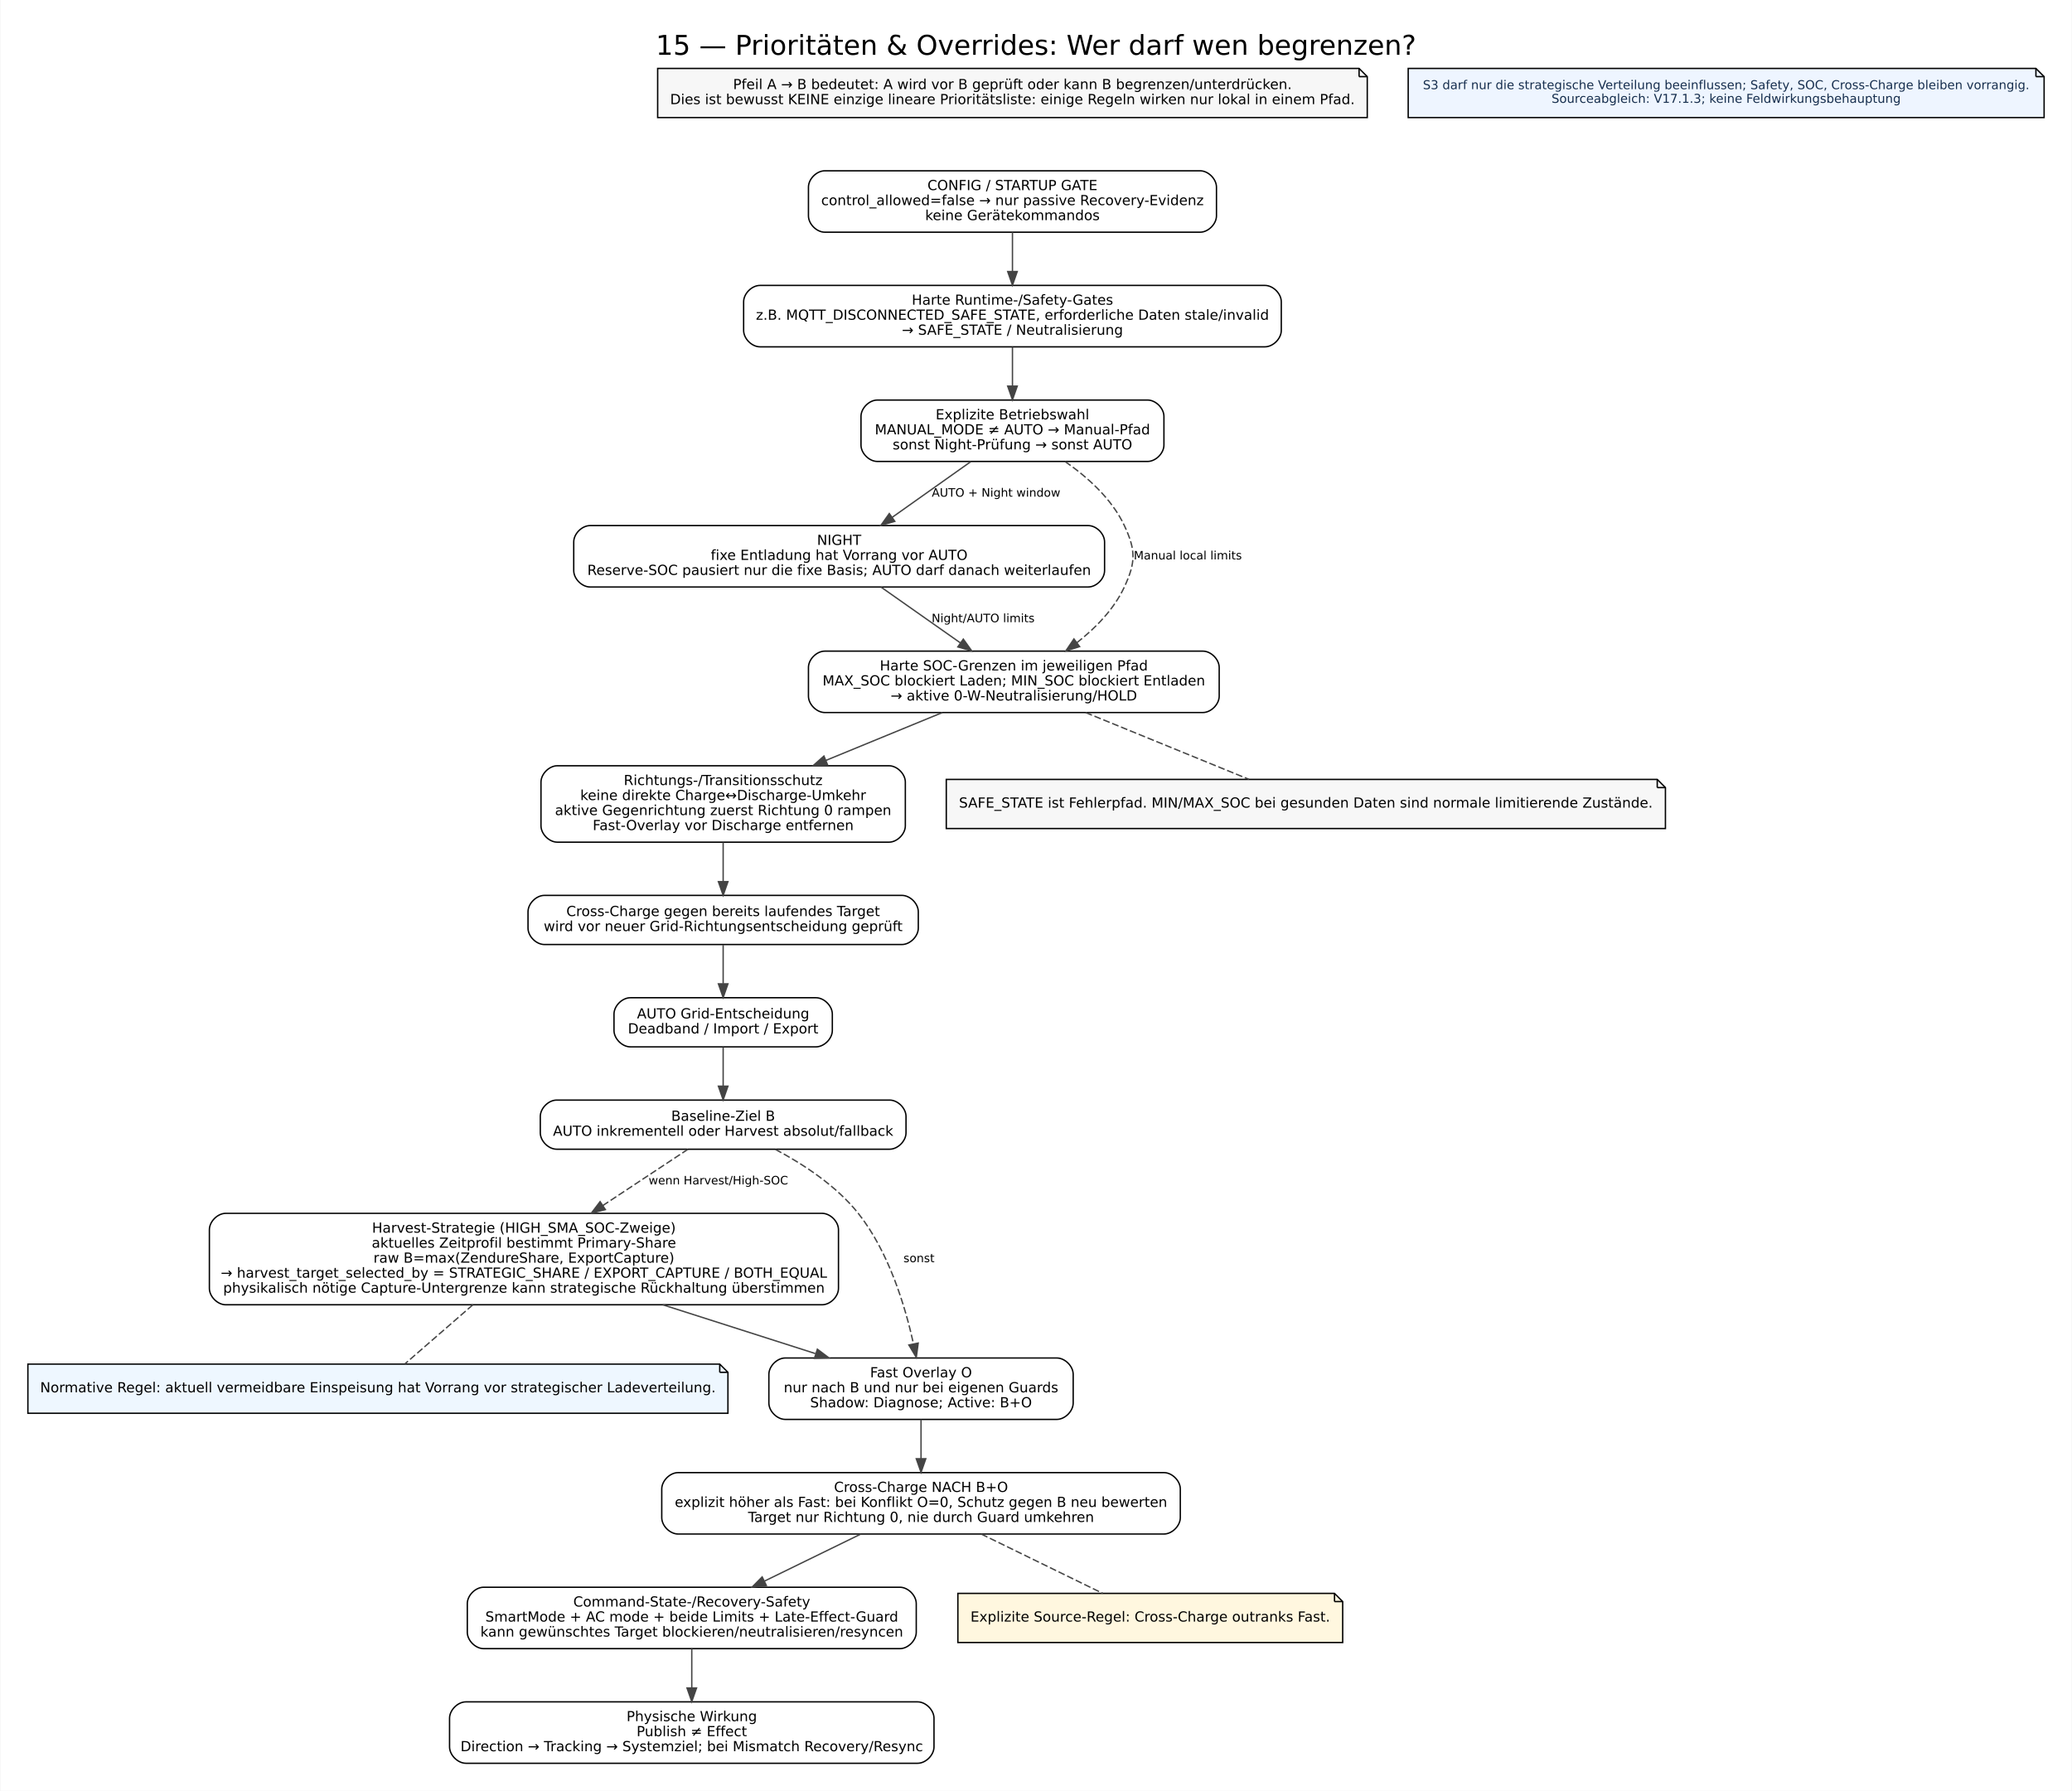
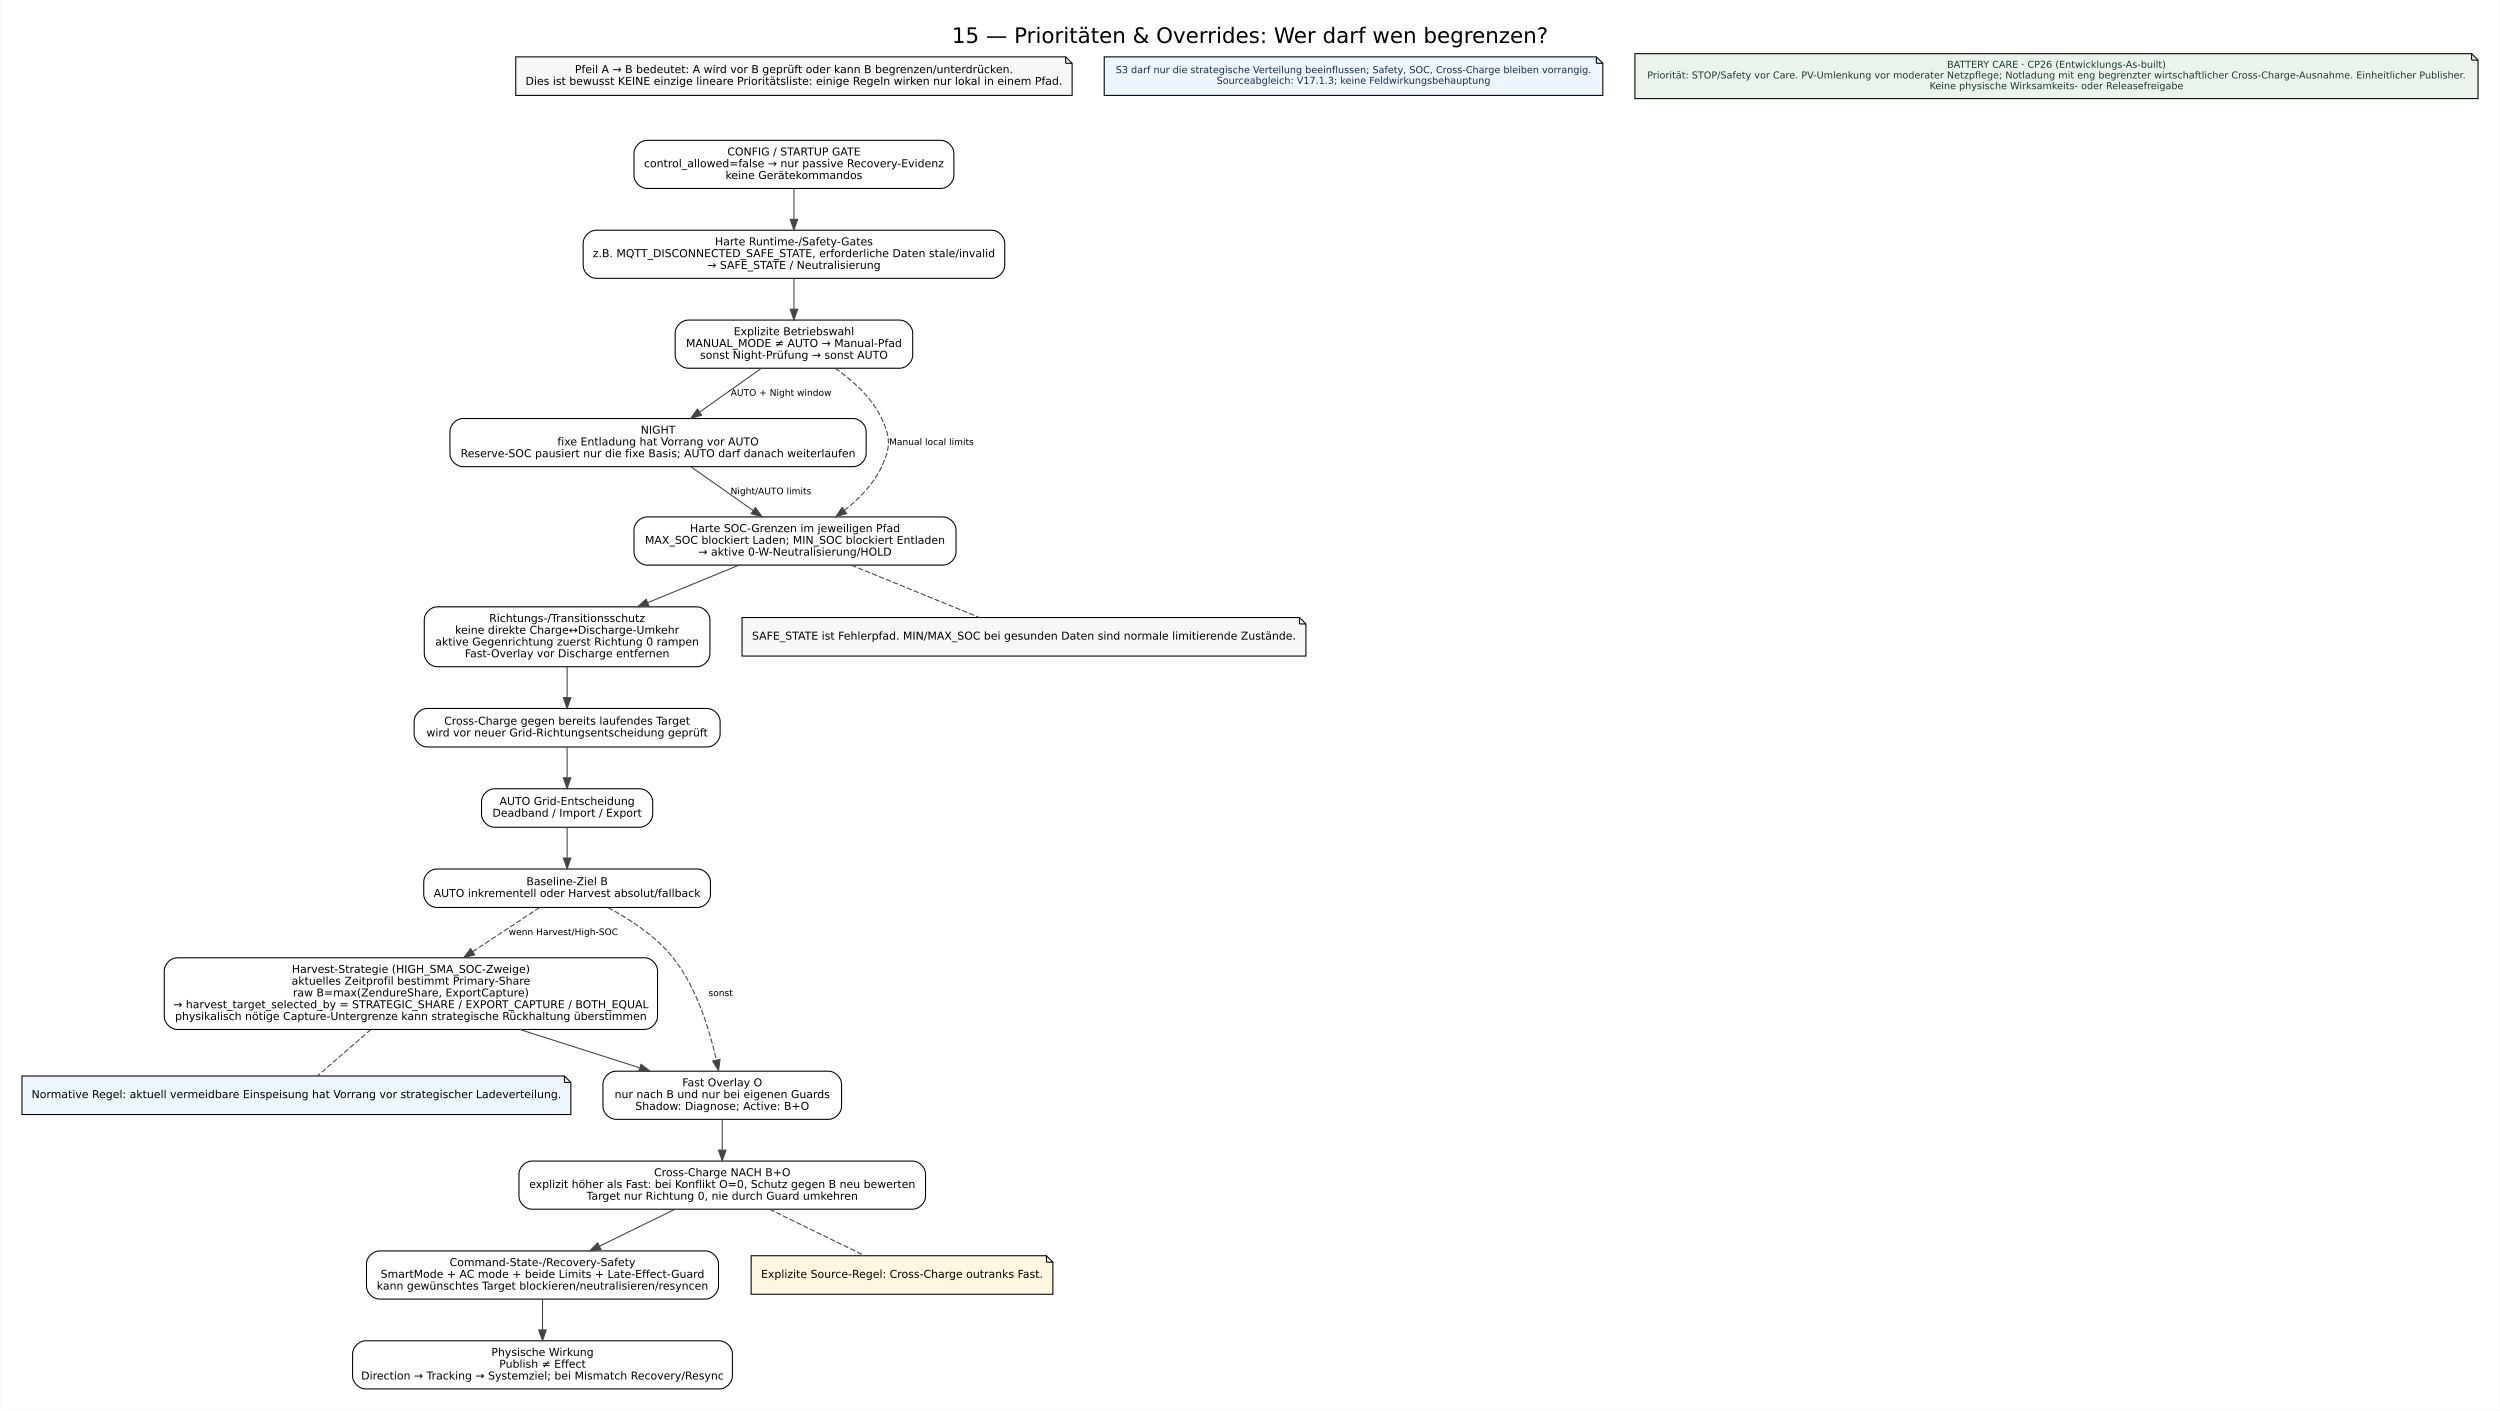
- <svg xmlns="http://www.w3.org/2000/svg" width="1518pt" height="1312pt" viewBox="0.00 0.00 1517.82 1312.32">
-   <g id="graph0" class="graph" transform="scale(1 1) rotate(0) translate(20.16 1292.16)">
-     <polygon fill="white" stroke="transparent" points="-20.16,20.16 -20.16,-1292.16 1497.66,-1292.16 1497.66,20.16 -20.16,20.16" />
-     <text text-anchor="middle" x="738.75" y="-1252" font-family="DejaVu Sans" font-size="20.00">15 — Prioritäten &amp; Overrides: Wer darf wen begrenzen?</text>
+ <svg xmlns="http://www.w3.org/2000/svg" width="2336pt" height="1318pt" viewBox="0.00 0.00 2335.82 1318.32">
+   <g id="graph0" class="graph" transform="scale(1 1) rotate(0) translate(20.16 1298.16)">
+     <polygon fill="white" stroke="transparent" points="-20.16,20.16 -20.16,-1298.16 2315.66,-1298.16 2315.66,20.16 -20.16,20.16" />
+     <text text-anchor="middle" x="1147.75" y="-1258" font-family="DejaVu Sans" font-size="20.00">15 — Prioritäten &amp; Overrides: Wer darf wen begrenzen?</text>
    <g id="node1" class="node">
-       <polygon fill="#f7f7f7" stroke="black" points="975.5,-1242 461.5,-1242 461.5,-1206 981.5,-1206 981.5,-1236 975.5,-1242" />
-       <polyline fill="none" stroke="black" points="975.5,-1242 975.5,-1236 " />
-       <polyline fill="none" stroke="black" points="981.5,-1236 975.5,-1236 " />
-       <text text-anchor="middle" x="721.5" y="-1226.84" font-family="DejaVu Sans" font-size="10.20">Pfeil A → B bedeutet: A wird vor B geprüft oder kann B begrenzen/unterdrücken.</text>
-       <text text-anchor="middle" x="721.5" y="-1215.84" font-family="DejaVu Sans" font-size="10.20">Dies ist bewusst KEINE einzige lineare Prioritätsliste: einige Regeln wirken nur lokal in einem Pfad.</text>
+       <polygon fill="#f7f7f7" stroke="black" points="975.5,-1245 461.5,-1245 461.5,-1209 981.5,-1209 981.5,-1239 975.5,-1245" />
+       <polyline fill="none" stroke="black" points="975.5,-1245 975.5,-1239 " />
+       <polyline fill="none" stroke="black" points="981.5,-1239 975.5,-1239 " />
+       <text text-anchor="middle" x="721.5" y="-1229.84" font-family="DejaVu Sans" font-size="10.20">Pfeil A → B bedeutet: A wird vor B geprüft oder kann B begrenzen/unterdrücken.</text>
+       <text text-anchor="middle" x="721.5" y="-1218.84" font-family="DejaVu Sans" font-size="10.20">Dies ist bewusst KEINE einzige lineare Prioritätsliste: einige Regeln wirken nur lokal in einem Pfad.</text>
    </g>
    <g id="node2" class="node">
      <path fill="white" stroke="black" d="M859,-1167C859,-1167 584,-1167 584,-1167 578,-1167 572,-1161 572,-1155 572,-1155 572,-1134 572,-1134 572,-1128 578,-1122 584,-1122 584,-1122 859,-1122 859,-1122 865,-1122 871,-1128 871,-1134 871,-1134 871,-1155 871,-1155 871,-1161 865,-1167 859,-1167" />
      <text text-anchor="middle" x="721.5" y="-1152.84" font-family="DejaVu Sans" font-size="10.20">CONFIG / STARTUP GATE</text>
      <text text-anchor="middle" x="721.5" y="-1141.84" font-family="DejaVu Sans" font-size="10.20">control_allowed=false → nur passive Recovery-Evidenz</text>
      <text text-anchor="middle" x="721.5" y="-1130.84" font-family="DejaVu Sans" font-size="10.20">keine Gerätekommandos</text>
    </g>
    <g id="node3" class="node">
      <path fill="white" stroke="black" d="M906.5,-1083C906.5,-1083 536.5,-1083 536.5,-1083 530.5,-1083 524.5,-1077 524.5,-1071 524.5,-1071 524.5,-1050 524.5,-1050 524.5,-1044 530.5,-1038 536.5,-1038 536.5,-1038 906.5,-1038 906.5,-1038 912.5,-1038 918.5,-1044 918.5,-1050 918.5,-1050 918.5,-1071 918.5,-1071 918.5,-1077 912.5,-1083 906.5,-1083" />
      <text text-anchor="middle" x="721.5" y="-1068.84" font-family="DejaVu Sans" font-size="10.20">Harte Runtime-/Safety-Gates</text>
      <text text-anchor="middle" x="721.5" y="-1057.84" font-family="DejaVu Sans" font-size="10.20">z.B. MQTT_DISCONNECTED_SAFE_STATE, erforderliche Daten stale/invalid</text>
      <text text-anchor="middle" x="721.5" y="-1046.84" font-family="DejaVu Sans" font-size="10.20">→ SAFE_STATE / Neutralisierung</text>
    </g>
    <g id="edge2" class="edge">
      <path fill="none" stroke="#444444" d="M721.5,-1121.96C721.5,-1113.17 721.5,-1102.84 721.5,-1093.23" />
      <polygon fill="#444444" stroke="#444444" points="725,-1093.19 721.5,-1083.19 718,-1093.19 725,-1093.19" />
    </g>
    <g id="node4" class="node">
      <path fill="white" stroke="black" d="M820.5,-999C820.5,-999 622.5,-999 622.5,-999 616.5,-999 610.5,-993 610.5,-987 610.5,-987 610.5,-966 610.5,-966 610.5,-960 616.5,-954 622.5,-954 622.5,-954 820.5,-954 820.5,-954 826.5,-954 832.5,-960 832.5,-966 832.5,-966 832.5,-987 832.5,-987 832.5,-993 826.5,-999 820.5,-999" />
      <text text-anchor="middle" x="721.5" y="-984.84" font-family="DejaVu Sans" font-size="10.20">Explizite Betriebswahl</text>
      <text text-anchor="middle" x="721.5" y="-973.84" font-family="DejaVu Sans" font-size="10.20">MANUAL_MODE ≠ AUTO → Manual-Pfad</text>
      <text text-anchor="middle" x="721.5" y="-962.84" font-family="DejaVu Sans" font-size="10.20">sonst Night-Prüfung → sonst AUTO</text>
    </g>
    <g id="edge3" class="edge">
      <path fill="none" stroke="#444444" d="M721.5,-1037.96C721.5,-1029.17 721.5,-1018.84 721.5,-1009.23" />
      <polygon fill="#444444" stroke="#444444" points="725,-1009.19 721.5,-999.19 718,-1009.19 725,-1009.19" />
    </g>
    <g id="node5" class="node">
      <path fill="white" stroke="black" d="M777,-907C777,-907 412,-907 412,-907 406,-907 400,-901 400,-895 400,-895 400,-874 400,-874 400,-868 406,-862 412,-862 412,-862 777,-862 777,-862 783,-862 789,-868 789,-874 789,-874 789,-895 789,-895 789,-901 783,-907 777,-907" />
      <text text-anchor="middle" x="594.5" y="-892.84" font-family="DejaVu Sans" font-size="10.20">NIGHT</text>
      <text text-anchor="middle" x="594.5" y="-881.84" font-family="DejaVu Sans" font-size="10.20">fixe Entladung hat Vorrang vor AUTO</text>
      <text text-anchor="middle" x="594.5" y="-870.84" font-family="DejaVu Sans" font-size="10.20">Reserve-SOC pausiert nur die fixe Basis; AUTO darf danach weiterlaufen</text>
    </g>
    <g id="edge4" class="edge">
      <path fill="none" stroke="#444444" d="M691.08,-953.94C673.77,-941.68 651.91,-926.19 633.37,-913.05" />
      <polygon fill="#444444" stroke="#444444" points="635.29,-910.12 625.11,-907.19 631.25,-915.83 635.29,-910.12" />
      <text text-anchor="middle" x="709.5" y="-928.2" font-family="DejaVu Sans" font-size="8.50">AUTO + Night window</text>
    </g>
    <g id="node6" class="node">
      <path fill="white" stroke="black" d="M861,-815C861,-815 584,-815 584,-815 578,-815 572,-809 572,-803 572,-803 572,-782 572,-782 572,-776 578,-770 584,-770 584,-770 861,-770 861,-770 867,-770 873,-776 873,-782 873,-782 873,-803 873,-803 873,-809 867,-815 861,-815" />
      <text text-anchor="middle" x="722.5" y="-800.84" font-family="DejaVu Sans" font-size="10.20">Harte SOC-Grenzen im jeweiligen Pfad</text>
      <text text-anchor="middle" x="722.5" y="-789.84" font-family="DejaVu Sans" font-size="10.20">MAX_SOC blockiert Laden; MIN_SOC blockiert Entladen</text>
      <text text-anchor="middle" x="722.5" y="-778.84" font-family="DejaVu Sans" font-size="10.20">→ aktive 0-W-Neutralisierung/HOLD</text>
    </g>
    <g id="edge5" class="edge">
      <path fill="none" stroke="#444444" stroke-dasharray="5,2" d="M760.07,-953.94C776.69,-942.38 794.38,-926.49 803.5,-907 811.97,-888.88 811.92,-880.14 803.5,-862 795.98,-845.8 782.54,-832.04 768.74,-821.21" />
      <polygon fill="#444444" stroke="#444444" points="770.72,-818.32 760.61,-815.16 766.55,-823.94 770.72,-818.32" />
      <text text-anchor="middle" x="850" y="-882.2" font-family="DejaVu Sans" font-size="8.50">Manual local limits</text>
    </g>
    <g id="edge6" class="edge">
      <path fill="none" stroke="#444444" d="M625.16,-861.94C642.6,-849.68 664.64,-834.19 683.32,-821.05" />
      <polygon fill="#444444" stroke="#444444" points="685.48,-823.81 691.65,-815.19 681.45,-818.08 685.48,-823.81" />
      <text text-anchor="middle" x="700" y="-836.2" font-family="DejaVu Sans" font-size="8.50">Night/AUTO limits</text>
    </g>
    <g id="node7" class="node">
      <path fill="white" stroke="black" d="M631,-731C631,-731 388,-731 388,-731 382,-731 376,-725 376,-719 376,-719 376,-687 376,-687 376,-681 382,-675 388,-675 388,-675 631,-675 631,-675 637,-675 643,-681 643,-687 643,-687 643,-719 643,-719 643,-725 637,-731 631,-731" />
      <text text-anchor="middle" x="509.5" y="-716.84" font-family="DejaVu Sans" font-size="10.20">Richtungs-/Transitionsschutz</text>
      <text text-anchor="middle" x="509.5" y="-705.84" font-family="DejaVu Sans" font-size="10.20">keine direkte Charge↔Discharge-Umkehr</text>
      <text text-anchor="middle" x="509.5" y="-694.84" font-family="DejaVu Sans" font-size="10.20">aktive Gegenrichtung zuerst Richtung 0 rampen</text>
      <text text-anchor="middle" x="509.5" y="-683.84" font-family="DejaVu Sans" font-size="10.20">Fast-Overlay vor Discharge entfernen</text>
    </g>
    <g id="edge7" class="edge">
      <path fill="none" stroke="#444444" d="M670.12,-769.98C644.45,-759.44 613.06,-746.54 584.86,-734.96" />
      <polygon fill="#444444" stroke="#444444" points="586.01,-731.65 575.43,-731.08 583.35,-738.12 586.01,-731.65" />
    </g>
    <g id="node18" class="node">
      <polygon fill="#f7f7f7" stroke="black" points="1194,-721 673,-721 673,-685 1200,-685 1200,-715 1194,-721" />
      <polyline fill="none" stroke="black" points="1194,-721 1194,-715 " />
      <polyline fill="none" stroke="black" points="1200,-715 1194,-715 " />
      <text text-anchor="middle" x="936.5" y="-700.34" font-family="DejaVu Sans" font-size="10.20">SAFE_STATE ist Fehlerpfad. MIN/MAX_SOC bei gesunden Daten sind normale limitierende Zustände.</text>
    </g>
    <g id="edge19" class="edge">
      <path fill="none" stroke="#444444" stroke-dasharray="5,2" d="M775.12,-769.98C812,-754.9 860.62,-735.03 894.82,-721.04" />
    </g>
    <g id="node8" class="node">
      <path fill="white" stroke="black" d="M640.5,-636C640.5,-636 378.5,-636 378.5,-636 372.5,-636 366.5,-630 366.5,-624 366.5,-624 366.5,-612 366.5,-612 366.5,-606 372.5,-600 378.5,-600 378.5,-600 640.5,-600 640.5,-600 646.5,-600 652.5,-606 652.5,-612 652.5,-612 652.5,-624 652.5,-624 652.5,-630 646.5,-636 640.5,-636" />
      <text text-anchor="middle" x="509.5" y="-620.84" font-family="DejaVu Sans" font-size="10.20">Cross-Charge gegen bereits laufendes Target</text>
      <text text-anchor="middle" x="509.5" y="-609.84" font-family="DejaVu Sans" font-size="10.20">wird vor neuer Grid-Richtungsentscheidung geprüft</text>
    </g>
    <g id="edge8" class="edge">
      <path fill="none" stroke="#444444" d="M509.5,-674.82C509.5,-665.65 509.5,-655.41 509.5,-646.23" />
      <polygon fill="#444444" stroke="#444444" points="513,-646.07 509.5,-636.07 506,-646.07 513,-646.07" />
    </g>
    <g id="node9" class="node">
      <path fill="white" stroke="black" d="M577.5,-561C577.5,-561 441.5,-561 441.5,-561 435.5,-561 429.5,-555 429.5,-549 429.5,-549 429.5,-537 429.5,-537 429.5,-531 435.5,-525 441.5,-525 441.5,-525 577.5,-525 577.5,-525 583.5,-525 589.5,-531 589.5,-537 589.5,-537 589.5,-549 589.5,-549 589.5,-555 583.5,-561 577.5,-561" />
      <text text-anchor="middle" x="509.5" y="-545.84" font-family="DejaVu Sans" font-size="10.20">AUTO Grid-Entscheidung</text>
      <text text-anchor="middle" x="509.5" y="-534.84" font-family="DejaVu Sans" font-size="10.20">Deadband / Import / Export</text>
    </g>
    <g id="edge9" class="edge">
      <path fill="none" stroke="#444444" d="M509.5,-599.7C509.5,-591.25 509.5,-580.87 509.5,-571.37" />
      <polygon fill="#444444" stroke="#444444" points="513,-571.18 509.5,-561.18 506,-571.18 513,-571.18" />
    </g>
    <g id="node10" class="node">
      <path fill="white" stroke="black" d="M631.5,-486C631.5,-486 387.5,-486 387.5,-486 381.5,-486 375.5,-480 375.5,-474 375.5,-474 375.5,-462 375.5,-462 375.5,-456 381.5,-450 387.5,-450 387.5,-450 631.5,-450 631.5,-450 637.5,-450 643.5,-456 643.5,-462 643.5,-462 643.5,-474 643.5,-474 643.5,-480 637.5,-486 631.5,-486" />
      <text text-anchor="middle" x="509.5" y="-470.84" font-family="DejaVu Sans" font-size="10.20">Baseline-Ziel B</text>
      <text text-anchor="middle" x="509.5" y="-459.84" font-family="DejaVu Sans" font-size="10.20">AUTO inkrementell oder Harvest absolut/fallback</text>
    </g>
    <g id="edge10" class="edge">
      <path fill="none" stroke="#444444" d="M509.5,-524.7C509.5,-516.25 509.5,-505.87 509.5,-496.37" />
      <polygon fill="#444444" stroke="#444444" points="513,-496.18 509.5,-486.18 506,-496.18 513,-496.18" />
    </g>
    <g id="node11" class="node">
      <path fill="white" stroke="black" d="M582,-403C582,-403 145,-403 145,-403 139,-403 133,-397 133,-391 133,-391 133,-348 133,-348 133,-342 139,-336 145,-336 145,-336 582,-336 582,-336 588,-336 594,-342 594,-348 594,-348 594,-391 594,-391 594,-397 588,-403 582,-403" />
      <text text-anchor="middle" x="363.5" y="-388.84" font-family="DejaVu Sans" font-size="10.20">Harvest-Strategie (HIGH_SMA_SOC-Zweige)</text>
      <text text-anchor="middle" x="363.5" y="-377.84" font-family="DejaVu Sans" font-size="10.20">aktuelles Zeitprofil bestimmt Primary-Share</text>
      <text text-anchor="middle" x="363.5" y="-366.84" font-family="DejaVu Sans" font-size="10.20">raw B=max(ZendureShare, ExportCapture)</text>
      <text text-anchor="middle" x="363.5" y="-355.84" font-family="DejaVu Sans" font-size="10.20">→ harvest_target_selected_by = STRATEGIC_SHARE / EXPORT_CAPTURE / BOTH_EQUAL</text>
      <text text-anchor="middle" x="363.5" y="-344.84" font-family="DejaVu Sans" font-size="10.20">physikalisch nötige Capture-Untergrenze kann strategische Rückhaltung überstimmen</text>
    </g>
    <g id="edge11" class="edge">
      <path fill="none" stroke="#444444" stroke-dasharray="5,2" d="M483.73,-449.97C466.46,-438.55 443.01,-423.05 421.4,-408.77" />
      <polygon fill="#444444" stroke="#444444" points="423.18,-405.75 412.91,-403.16 419.32,-411.59 423.18,-405.75" />
      <text text-anchor="middle" x="506" y="-424.2" font-family="DejaVu Sans" font-size="8.50">wenn Harvest/High-SOC</text>
    </g>
    <g id="node12" class="node">
      <path fill="white" stroke="black" d="M754,-297C754,-297 555,-297 555,-297 549,-297 543,-291 543,-285 543,-285 543,-264 543,-264 543,-258 549,-252 555,-252 555,-252 754,-252 754,-252 760,-252 766,-258 766,-264 766,-264 766,-285 766,-285 766,-291 760,-297 754,-297" />
      <text text-anchor="middle" x="654.5" y="-282.84" font-family="DejaVu Sans" font-size="10.20">Fast Overlay O</text>
      <text text-anchor="middle" x="654.5" y="-271.84" font-family="DejaVu Sans" font-size="10.20">nur nach B und nur bei eigenen Guards</text>
      <text text-anchor="middle" x="654.5" y="-260.84" font-family="DejaVu Sans" font-size="10.20">Shadow: Diagnose; Active: B+O</text>
    </g>
    <g id="edge13" class="edge">
      <path fill="none" stroke="#444444" stroke-dasharray="5,2" d="M547.75,-449.87C568.22,-439.01 592.45,-423.19 608.5,-403 630.83,-374.9 642.88,-335.03 648.97,-307.39" />
      <polygon fill="#444444" stroke="#444444" points="652.43,-307.94 651.03,-297.44 645.58,-306.53 652.43,-307.94" />
      <text text-anchor="middle" x="653" y="-367.2" font-family="DejaVu Sans" font-size="8.50">sonst</text>
    </g>
    <g id="edge12" class="edge">
      <path fill="none" stroke="#444444" d="M465.28,-335.97C501.97,-324.25 542.76,-311.21 577.04,-300.25" />
      <polygon fill="#444444" stroke="#444444" points="578.54,-303.45 587,-297.07 576.4,-296.78 578.54,-303.45" />
    </g>
    <g id="node17" class="node">
      <polygon fill="#eef7ff" stroke="black" points="507,-292.5 0,-292.5 0,-256.5 513,-256.5 513,-286.5 507,-292.5" />
      <polyline fill="none" stroke="black" points="507,-292.5 507,-286.5 " />
      <polyline fill="none" stroke="black" points="513,-286.5 507,-286.5 " />
      <text text-anchor="middle" x="256.5" y="-271.84" font-family="DejaVu Sans" font-size="10.20">Normative Regel: aktuell vermeidbare Einspeisung hat Vorrang vor strategischer Ladeverteilung.</text>
    </g>
    <g id="edge18" class="edge">
      <path fill="none" stroke="#444444" stroke-dasharray="5,2" d="M326.08,-335.97C309.32,-321.41 290.25,-304.83 276.32,-292.72" />
    </g>
    <g id="node13" class="node">
      <path fill="white" stroke="black" d="M832.5,-213C832.5,-213 476.5,-213 476.5,-213 470.5,-213 464.5,-207 464.5,-201 464.5,-201 464.5,-180 464.5,-180 464.5,-174 470.5,-168 476.5,-168 476.5,-168 832.5,-168 832.5,-168 838.5,-168 844.5,-174 844.5,-180 844.5,-180 844.5,-201 844.5,-201 844.5,-207 838.5,-213 832.5,-213" />
      <text text-anchor="middle" x="654.5" y="-198.84" font-family="DejaVu Sans" font-size="10.20">Cross-Charge NACH B+O</text>
      <text text-anchor="middle" x="654.5" y="-187.84" font-family="DejaVu Sans" font-size="10.20">explizit höher als Fast: bei Konflikt O=0, Schutz gegen B neu bewerten</text>
      <text text-anchor="middle" x="654.5" y="-176.84" font-family="DejaVu Sans" font-size="10.20">Target nur Richtung 0, nie durch Guard umkehren</text>
    </g>
    <g id="edge14" class="edge">
      <path fill="none" stroke="#444444" d="M654.5,-251.96C654.5,-243.17 654.5,-232.84 654.5,-223.23" />
      <polygon fill="#444444" stroke="#444444" points="658,-223.19 654.5,-213.19 651,-223.19 658,-223.19" />
    </g>
    <g id="node14" class="node">
      <path fill="white" stroke="black" d="M639,-129C639,-129 334,-129 334,-129 328,-129 322,-123 322,-117 322,-117 322,-96 322,-96 322,-90 328,-84 334,-84 334,-84 639,-84 639,-84 645,-84 651,-90 651,-96 651,-96 651,-117 651,-117 651,-123 645,-129 639,-129" />
      <text text-anchor="middle" x="486.5" y="-114.84" font-family="DejaVu Sans" font-size="10.20">Command-State-/Recovery-Safety</text>
      <text text-anchor="middle" x="486.5" y="-103.84" font-family="DejaVu Sans" font-size="10.20">SmartMode + AC mode + beide Limits + Late-Effect-Guard</text>
      <text text-anchor="middle" x="486.5" y="-92.84" font-family="DejaVu Sans" font-size="10.20">kann gewünschtes Target blockieren/neutralisieren/resyncen</text>
    </g>
    <g id="edge15" class="edge">
      <path fill="none" stroke="#444444" d="M610.36,-167.96C588.74,-157.4 562.54,-144.61 539.81,-133.52" />
      <polygon fill="#444444" stroke="#444444" points="541.16,-130.28 530.64,-129.04 538.09,-136.57 541.16,-130.28" />
    </g>
    <g id="node16" class="node">
      <polygon fill="#fff7df" stroke="black" points="957.5,-124.5 681.5,-124.5 681.5,-88.5 963.5,-88.5 963.5,-118.5 957.5,-124.5" />
      <polyline fill="none" stroke="black" points="957.5,-124.5 957.5,-118.5 " />
      <polyline fill="none" stroke="black" points="963.5,-118.5 957.5,-118.5 " />
      <text text-anchor="middle" x="822.5" y="-103.84" font-family="DejaVu Sans" font-size="10.20">Explizite Source-Regel: Cross-Charge outranks Fast.</text>
    </g>
    <g id="edge17" class="edge">
      <path fill="none" stroke="#444444" stroke-dasharray="5,2" d="M698.64,-167.96C726.44,-154.38 761.83,-137.11 787.66,-124.51" />
    </g>
    <g id="node15" class="node">
      <path fill="white" stroke="black" d="M652,-45C652,-45 321,-45 321,-45 315,-45 309,-39 309,-33 309,-33 309,-12 309,-12 309,-6 315,0 321,0 321,0 652,0 652,0 658,0 664,-6 664,-12 664,-12 664,-33 664,-33 664,-39 658,-45 652,-45" />
      <text text-anchor="middle" x="486.5" y="-30.84" font-family="DejaVu Sans" font-size="10.20">Physische Wirkung</text>
      <text text-anchor="middle" x="486.5" y="-19.84" font-family="DejaVu Sans" font-size="10.20">Publish ≠ Effect</text>
      <text text-anchor="middle" x="486.5" y="-8.84" font-family="DejaVu Sans" font-size="10.20">Direction → Tracking → Systemziel; bei Mismatch Recovery/Resync</text>
    </g>
    <g id="edge16" class="edge">
      <path fill="none" stroke="#444444" d="M486.5,-83.96C486.5,-75.17 486.5,-64.84 486.5,-55.23" />
      <polygon fill="#444444" stroke="#444444" points="490,-55.19 486.5,-45.19 483,-55.19 490,-55.19" />
    </g>
    <g id="node19" class="node">
-       <polygon fill="#eef5ff" stroke="black" points="1471.5,-1242 1011.5,-1242 1011.5,-1206 1477.5,-1206 1477.5,-1236 1471.5,-1242" />
-       <polyline fill="none" stroke="black" points="1471.5,-1242 1471.5,-1236 " />
-       <polyline fill="none" stroke="black" points="1477.5,-1236 1471.5,-1236 " />
-       <text text-anchor="middle" x="1244.5" y="-1226.8" font-family="DejaVu Sans" font-size="9.00" fill="#162e4d">S3 darf nur die strategische Verteilung beeinflussen; Safety, SOC, Cross-Charge bleiben vorrangig.</text>
-       <text text-anchor="middle" x="1244.5" y="-1216.8" font-family="DejaVu Sans" font-size="9.00" fill="#162e4d">Sourceabgleich: V17.1.3; keine Feldwirkungsbehauptung</text>
+       <polygon fill="#eef5ff" stroke="black" points="1471.5,-1245 1011.5,-1245 1011.5,-1209 1477.5,-1209 1477.5,-1239 1471.5,-1245" />
+       <polyline fill="none" stroke="black" points="1471.5,-1245 1471.5,-1239 " />
+       <polyline fill="none" stroke="black" points="1477.5,-1239 1471.5,-1239 " />
+       <text text-anchor="middle" x="1244.5" y="-1229.8" font-family="DejaVu Sans" font-size="9.00" fill="#162e4d">S3 darf nur die strategische Verteilung beeinflussen; Safety, SOC, Cross-Charge bleiben vorrangig.</text>
+       <text text-anchor="middle" x="1244.5" y="-1219.8" font-family="DejaVu Sans" font-size="9.00" fill="#162e4d">Sourceabgleich: V17.1.3; keine Feldwirkungsbehauptung</text>
+     </g>
+     <g id="node20" class="node">
+       <polygon fill="#eaf4ec" stroke="black" points="2289.5,-1248 1507.5,-1248 1507.5,-1206 2295.5,-1206 2295.5,-1242 2289.5,-1248" />
+       <polyline fill="none" stroke="black" points="2289.5,-1248 2289.5,-1242 " />
+       <polyline fill="none" stroke="black" points="2295.5,-1242 2289.5,-1242 " />
+       <text text-anchor="middle" x="1901.5" y="-1234.8" font-family="DejaVu Sans" font-size="9.00" fill="#193b2d">BATTERY CARE · CP26 (Entwicklungs-As-built)</text>
+       <text text-anchor="middle" x="1901.5" y="-1224.8" font-family="DejaVu Sans" font-size="9.00" fill="#193b2d">Priorität: STOP/Safety vor Care. PV-Umlenkung vor moderater Netzpflege; Notladung mit eng begrenzter wirtschaftlicher Cross-Charge-Ausnahme. Einheitlicher Publisher.</text>
+       <text text-anchor="middle" x="1901.5" y="-1214.8" font-family="DejaVu Sans" font-size="9.00" fill="#193b2d">Keine physische Wirksamkeits- oder Releasefreigabe</text>
    </g>
  </g>
</svg>
